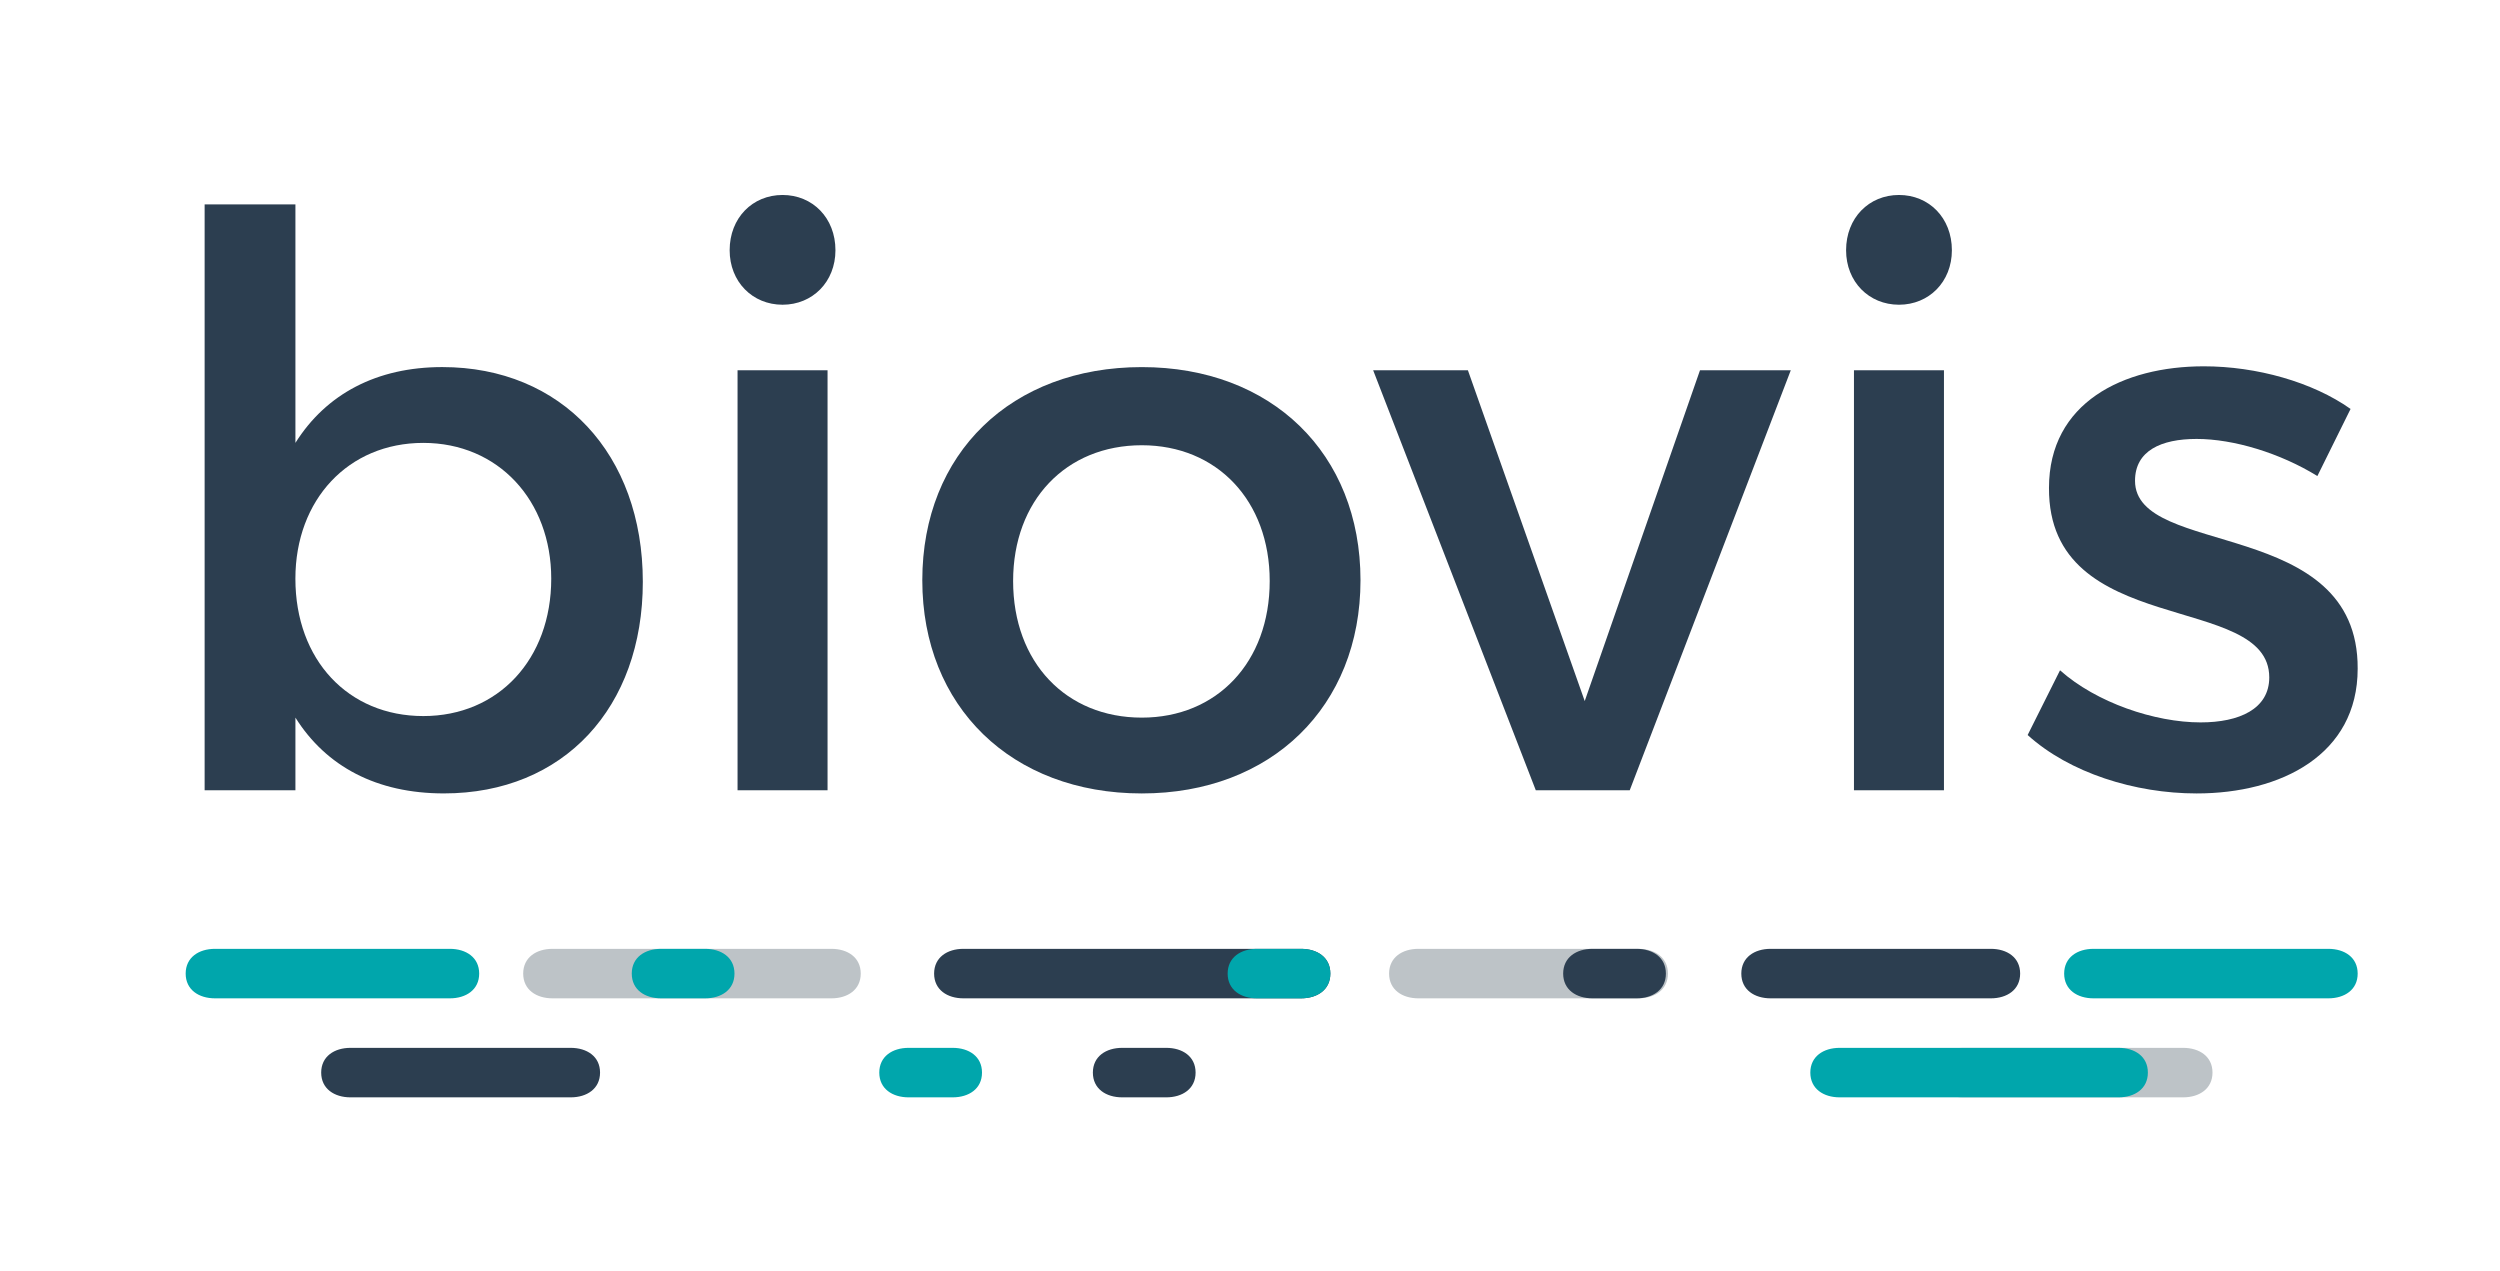
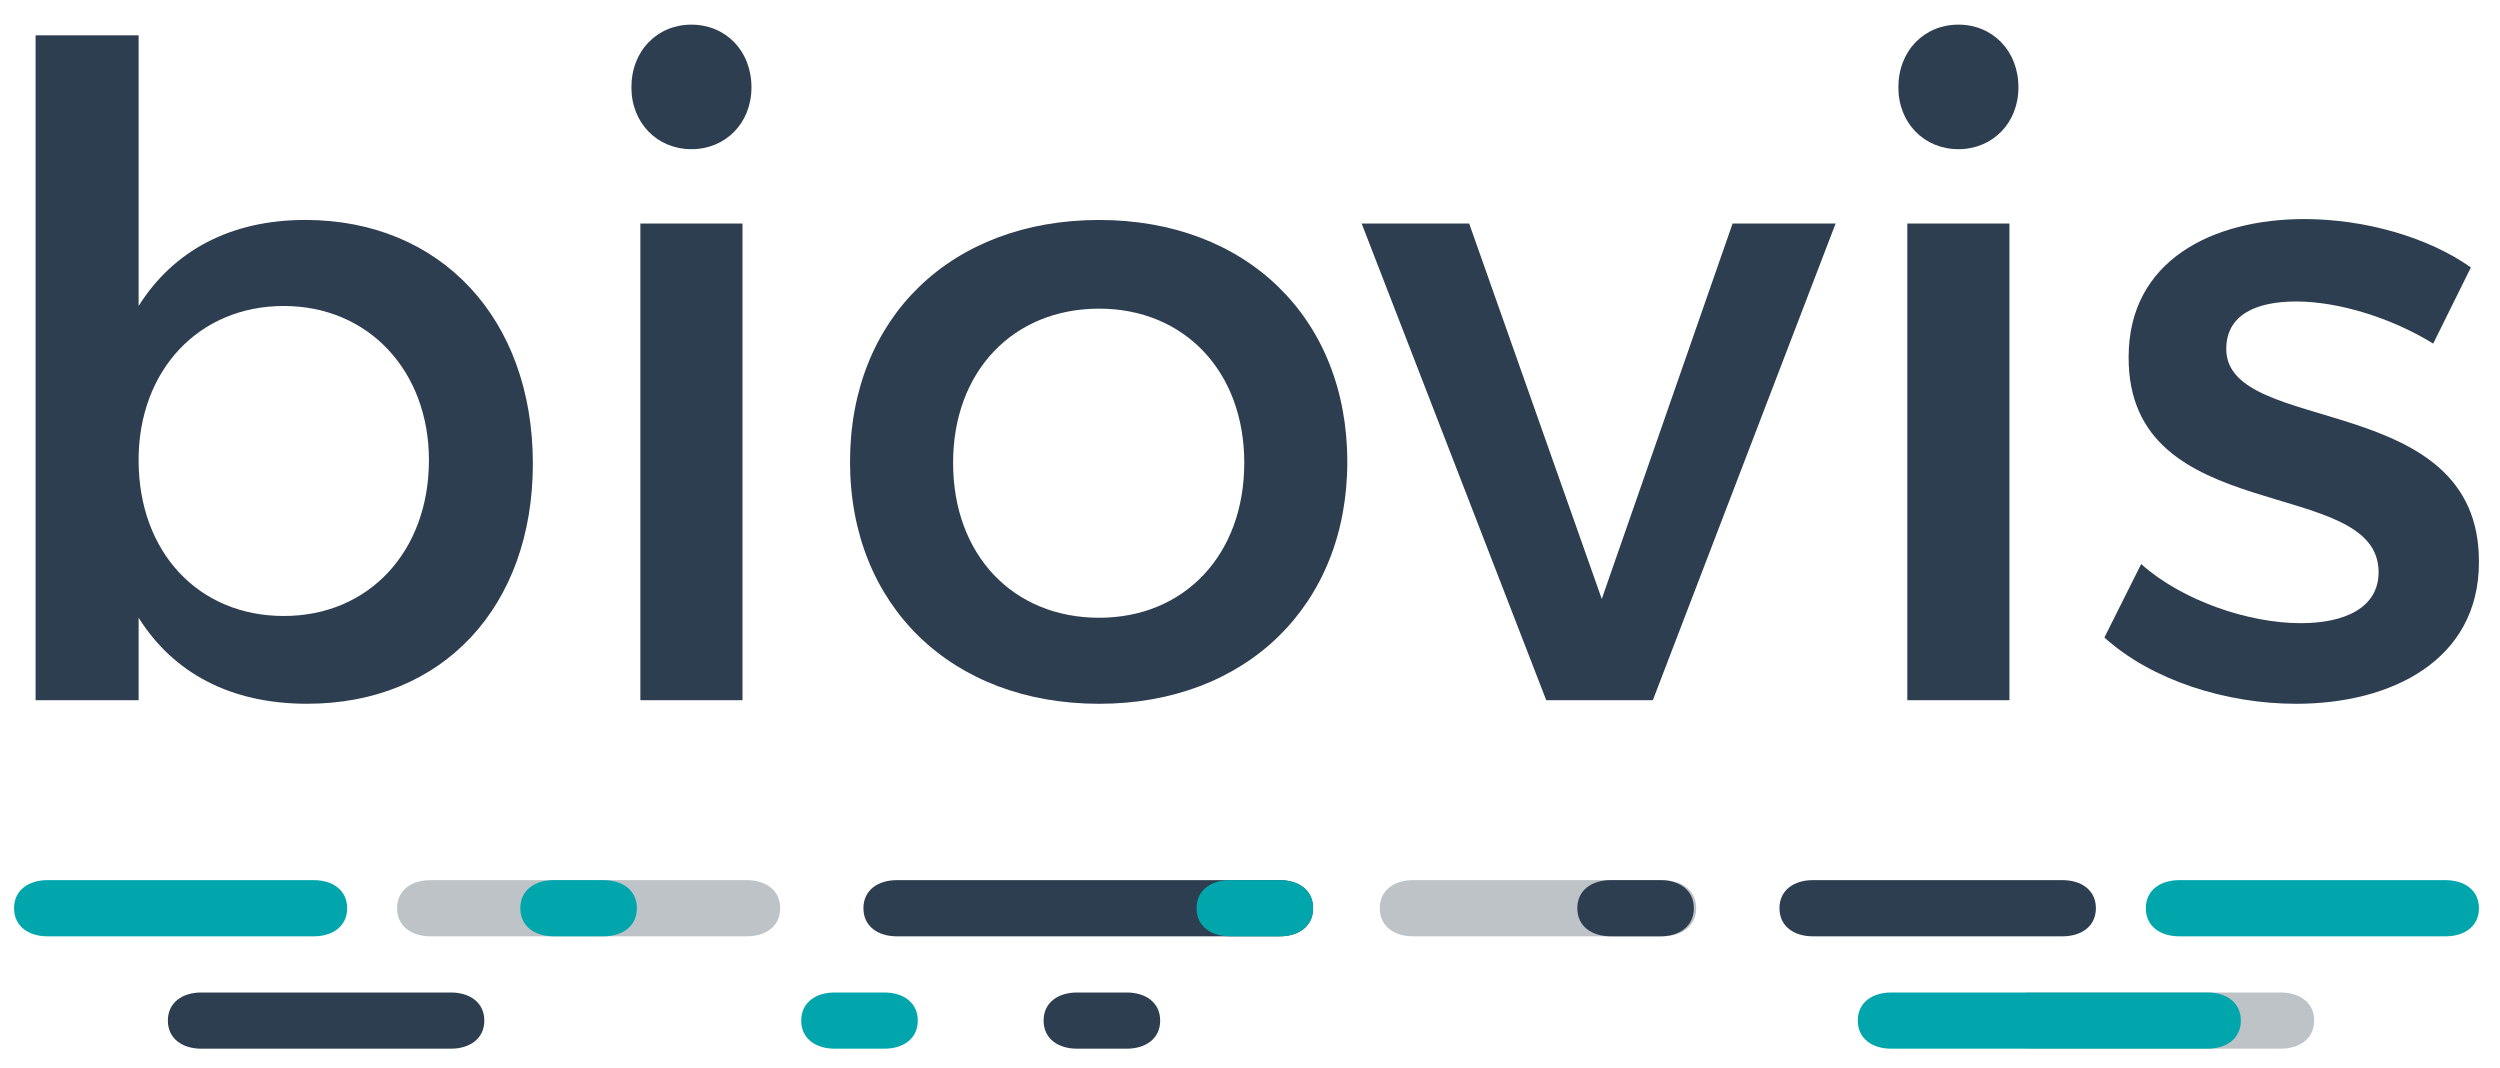
- <svg xmlns="http://www.w3.org/2000/svg" version="1.1" id="Layer_1" x="0px" y="0px" viewBox="0 0 101 51.333" style="enable-background:new 0 0 101 51.333;" xml:space="preserve">
+ <svg xmlns="http://www.w3.org/2000/svg" version="1.1" id="Layer_1" x="0px" y="0px" viewBox="7 7 89 38" style="enable-background:new 0 0 101 51.333;" xml:space="preserve">
  <g>
    <path style="fill:#2C3E50;" d="M25.97,23.506c0,5.072-3.19,8.548-8.038,8.548c-2.711,0-4.753-1.084-5.997-3.062v2.935H8.267V8.259   h3.668v9.633c1.244-1.978,3.286-3.062,5.933-3.062C22.684,14.83,25.97,18.339,25.97,23.506z M22.27,23.379   c0-3.158-2.137-5.486-5.168-5.486s-5.168,2.296-5.168,5.486c0,3.285,2.137,5.55,5.168,5.55S22.27,26.632,22.27,23.379z" />
    <path style="fill:#2C3E50;" d="M33.752,10.11c0,1.276-0.925,2.201-2.137,2.201c-1.212,0-2.137-0.925-2.137-2.201   c0-1.308,0.925-2.233,2.137-2.233C32.827,7.877,33.752,8.802,33.752,10.11z M29.797,31.927V14.958h3.636v16.969H29.797z" />
    <path style="fill:#2C3E50;" d="M54.964,23.443c0,5.104-3.604,8.612-8.835,8.612c-5.263,0-8.868-3.508-8.868-8.612   c0-5.136,3.604-8.612,8.868-8.612C51.36,14.83,54.964,18.307,54.964,23.443z M40.93,23.474c0,3.285,2.137,5.518,5.199,5.518   c3.03,0,5.167-2.233,5.167-5.518c0-3.253-2.137-5.486-5.167-5.486C43.067,17.988,40.93,20.221,40.93,23.474z" />
    <path style="fill:#2C3E50;" d="M62.046,31.927l-6.571-16.969h3.828l4.72,13.365l4.657-13.365h3.668l-6.507,16.969H62.046z" />
    <path style="fill:#2C3E50;" d="M78.856,10.11c0,1.276-0.925,2.201-2.137,2.201s-2.137-0.925-2.137-2.201   c0-1.308,0.925-2.233,2.137-2.233S78.856,8.802,78.856,10.11z M74.9,31.927V14.958h3.636v16.969H74.9z" />
    <path style="fill:#2C3E50;" d="M94.963,16.521l-1.341,2.711c-1.499-0.925-3.38-1.499-4.879-1.499c-1.436,0-2.488,0.478-2.488,1.69   c0,3.126,9.026,1.436,8.995,7.592c0,3.477-3.094,5.04-6.507,5.04c-2.488,0-5.136-0.829-6.826-2.36l1.308-2.615   c1.467,1.308,3.828,2.105,5.678,2.105c1.563,0,2.775-0.542,2.775-1.818c0-3.477-8.931-1.531-8.899-7.656   c0-3.445,2.999-4.912,6.252-4.912C91.168,14.798,93.432,15.436,94.963,16.521z" />
  </g>
  <g>
    <path style="fill:#BDC3C7;" d="M66.198,40.333h-8.893c-0.655,0-1.186-0.346-1.186-1c0-0.655,0.531-1,1.186-1h8.893   c0.655,0,1.187,0.345,1.187,1C67.384,39.987,66.852,40.333,66.198,40.333z" />
  </g>
  <g>
    <path style="fill:#00A6AC;" d="M18.173,40.333H8.687c-0.655,0-1.186-0.346-1.186-1c0-0.655,0.531-1,1.186-1h9.486   c0.655,0,1.186,0.345,1.186,1C19.359,39.987,18.827,40.333,18.173,40.333z" />
  </g>
  <g>
    <path style="fill:#2C3E50;" d="M80.428,40.333h-8.894c-0.655,0-1.185-0.346-1.185-1c0-0.655,0.531-1,1.185-1h8.894   c0.655,0,1.186,0.345,1.186,1C81.614,39.987,81.083,40.333,80.428,40.333z" />
  </g>
  <g>
    <path style="fill:#2C3E50;" d="M52.562,40.333H38.924c-0.655,0-1.186-0.346-1.186-1c0-0.655,0.531-1,1.186-1h13.637   c0.655,0,1.185,0.345,1.185,1C53.747,39.987,53.216,40.333,52.562,40.333z" />
  </g>
  <g>
    <path style="fill:#BDC3C7;" d="M33.588,40.333H22.323c-0.655,0-1.186-0.346-1.186-1c0-0.655,0.531-1,1.186-1h11.265   c0.655,0,1.186,0.345,1.186,1C34.774,39.987,34.243,40.333,33.588,40.333z" />
  </g>
  <g>
    <path style="fill:#00A6AC;" d="M94.064,40.333h-9.485c-0.656,0-1.187-0.346-1.187-1c0-0.655,0.531-1,1.187-1h9.485   c0.656,0,1.186,0.345,1.186,1C95.251,39.987,94.72,40.333,94.064,40.333z" />
  </g>
  <g>
    <path style="fill:#2C3E50;" d="M23.055,44.333h-8.893c-0.655,0-1.186-0.346-1.186-1c0-0.655,0.531-1,1.186-1h8.893   c0.655,0,1.187,0.345,1.187,1C24.242,43.987,23.71,44.333,23.055,44.333z" />
  </g>
  <g>
    <path style="fill:#2C3E50;" d="M47.116,44.333h-1.778c-0.655,0-1.186-0.345-1.186-1c0-0.655,0.531-1,1.186-1h1.778   c0.655,0,1.186,0.345,1.186,1C48.302,43.988,47.771,44.333,47.116,44.333z" />
  </g>
  <g>
    <path style="fill:#00A6AC;" d="M38.487,44.333h-1.778c-0.655,0-1.186-0.345-1.186-1c0-0.655,0.531-1,1.186-1h1.778   c0.655,0,1.186,0.345,1.186,1C39.673,43.988,39.142,44.333,38.487,44.333z" />
  </g>
  <g>
    <path style="fill:#BDC3C7;" d="M88.198,44.333h-8.893c-0.655,0-1.186-0.346-1.186-1c0-0.655,0.531-1,1.186-1h8.893   c0.655,0,1.187,0.345,1.187,1C89.384,43.987,88.852,44.333,88.198,44.333z" />
  </g>
  <g>
    <path style="fill:#00A6AC;" d="M85.588,44.333H74.323c-0.655,0-1.186-0.346-1.186-1c0-0.655,0.531-1,1.186-1h11.265   c0.655,0,1.186,0.345,1.186,1C86.774,43.987,86.243,44.333,85.588,44.333z" />
  </g>
  <g>
    <path style="fill:#2C3E50;" d="M66.116,40.333h-1.778c-0.655,0-1.186-0.345-1.186-1c0-0.655,0.531-1,1.186-1h1.778   c0.655,0,1.186,0.345,1.186,1C67.302,39.988,66.771,40.333,66.116,40.333z" />
  </g>
  <g>
    <path style="fill:#00A6AC;" d="M28.487,40.333h-1.778c-0.655,0-1.186-0.345-1.186-1c0-0.655,0.531-1,1.186-1h1.778   c0.655,0,1.186,0.345,1.186,1C29.673,39.988,29.142,40.333,28.487,40.333z" />
  </g>
  <g>
    <path style="fill:#00A6AC;" d="M52.561,40.333h-1.778c-0.655,0-1.186-0.345-1.186-1c0-0.655,0.531-1,1.186-1h1.778   c0.655,0,1.186,0.345,1.186,1C53.747,39.988,53.216,40.333,52.561,40.333z" />
  </g>
</svg>
